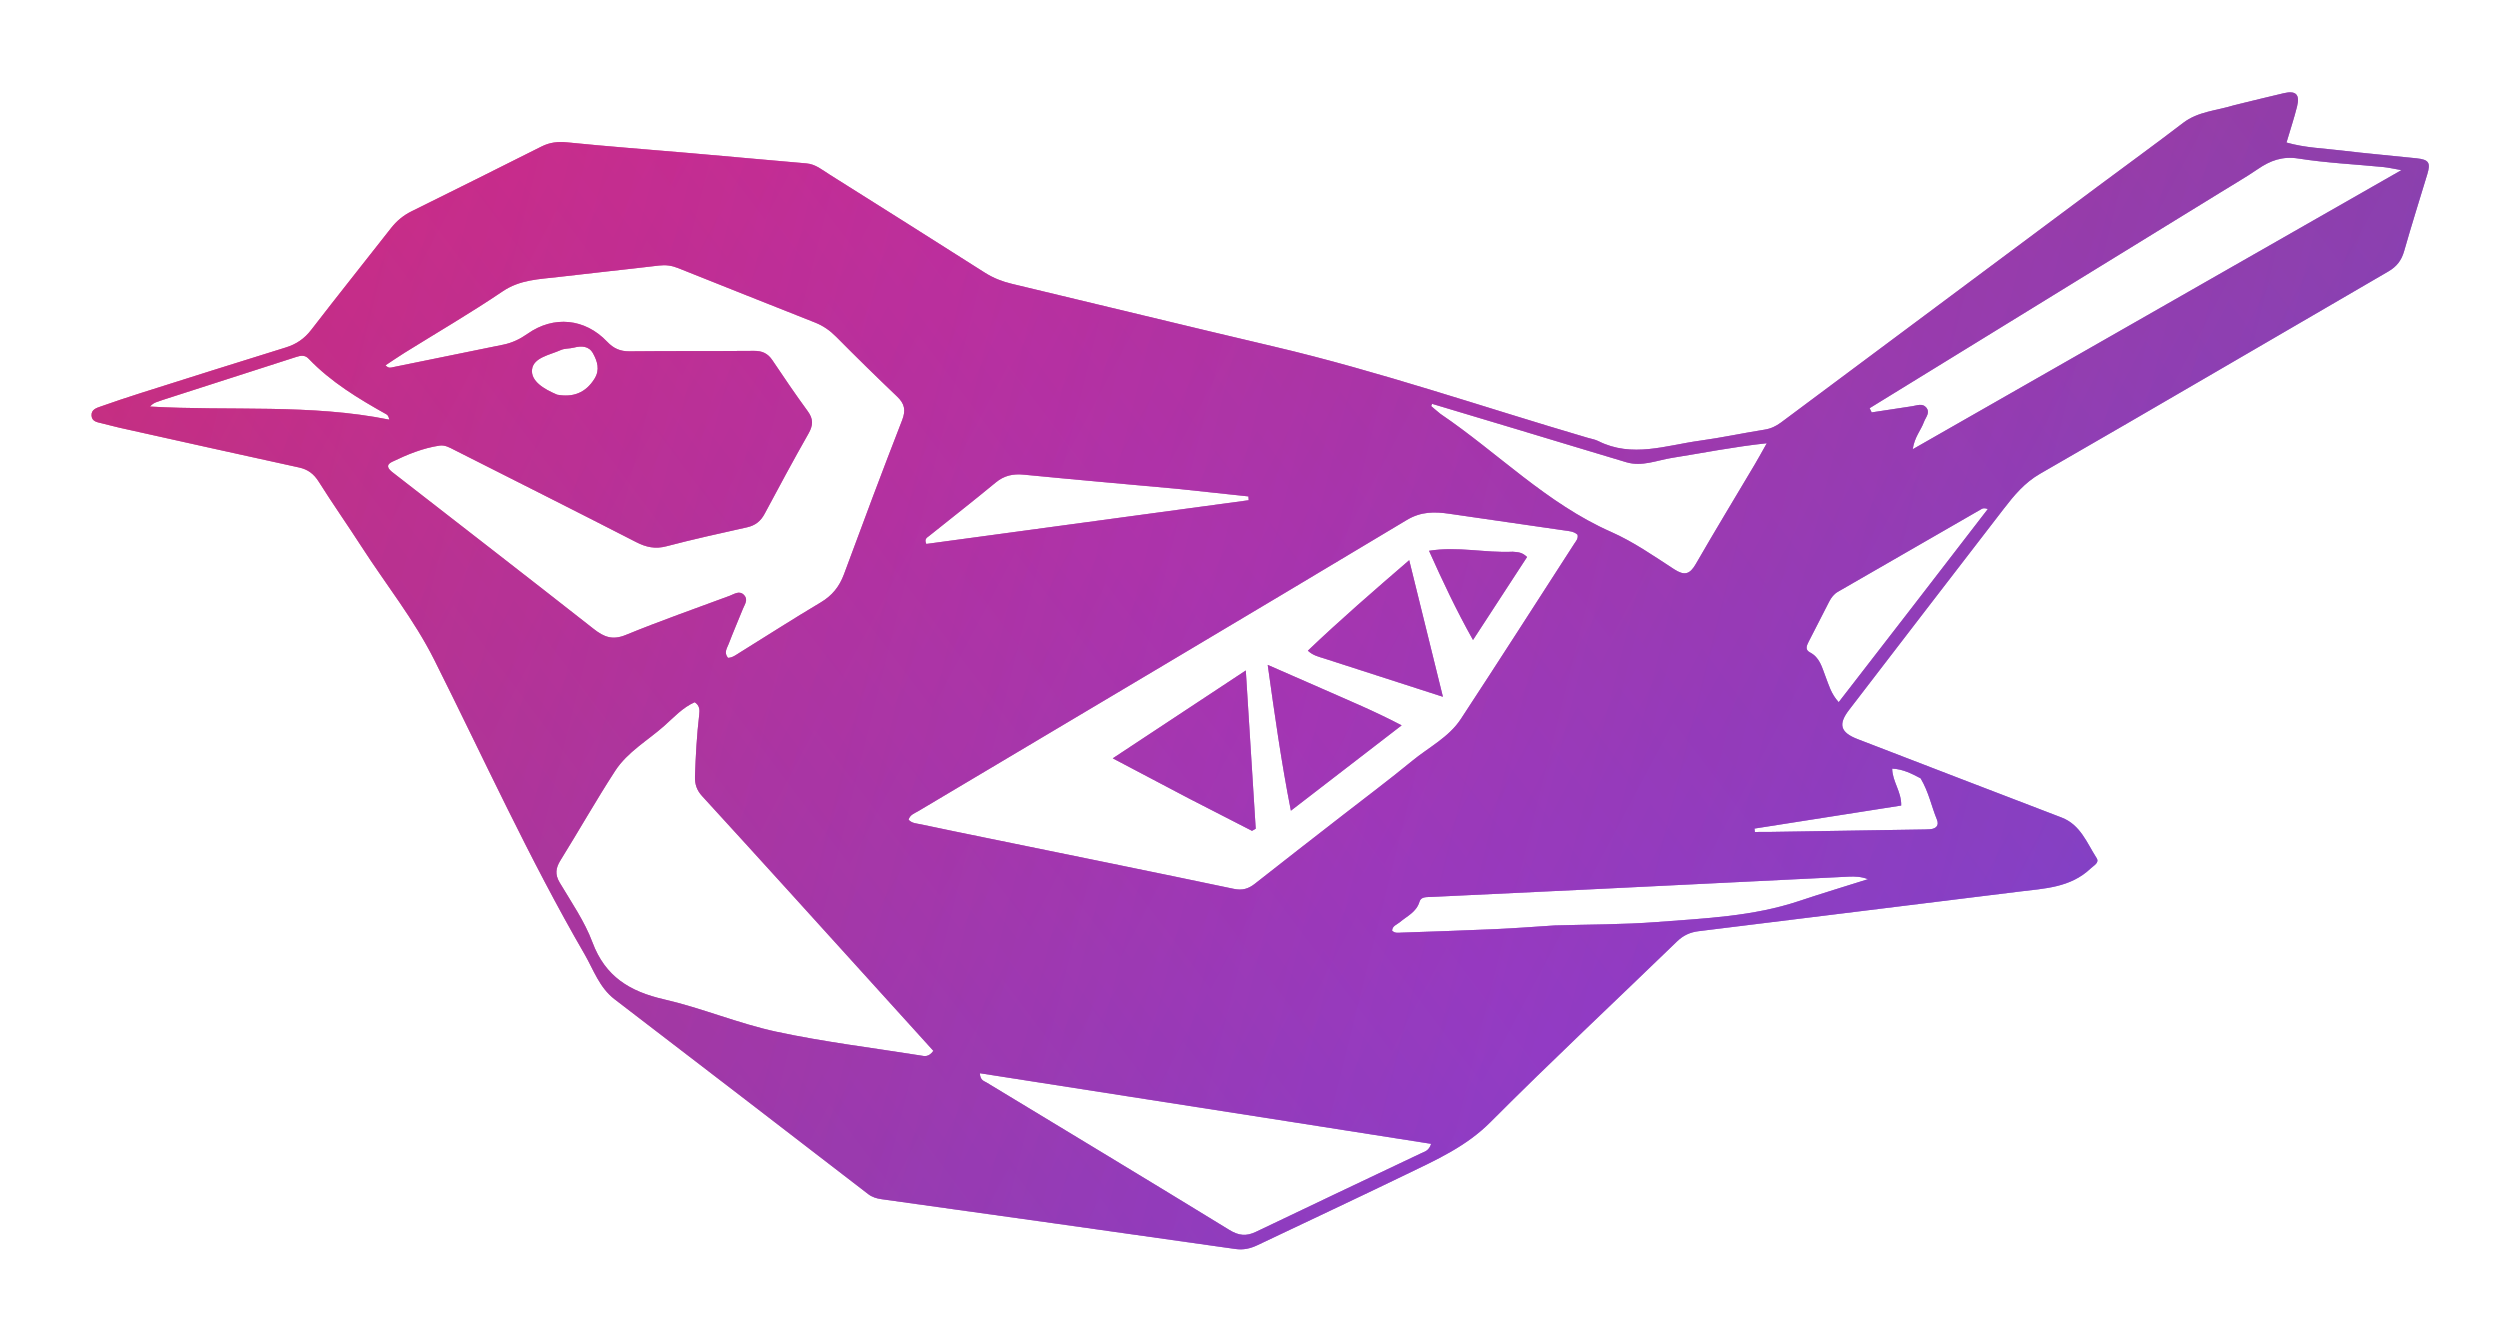
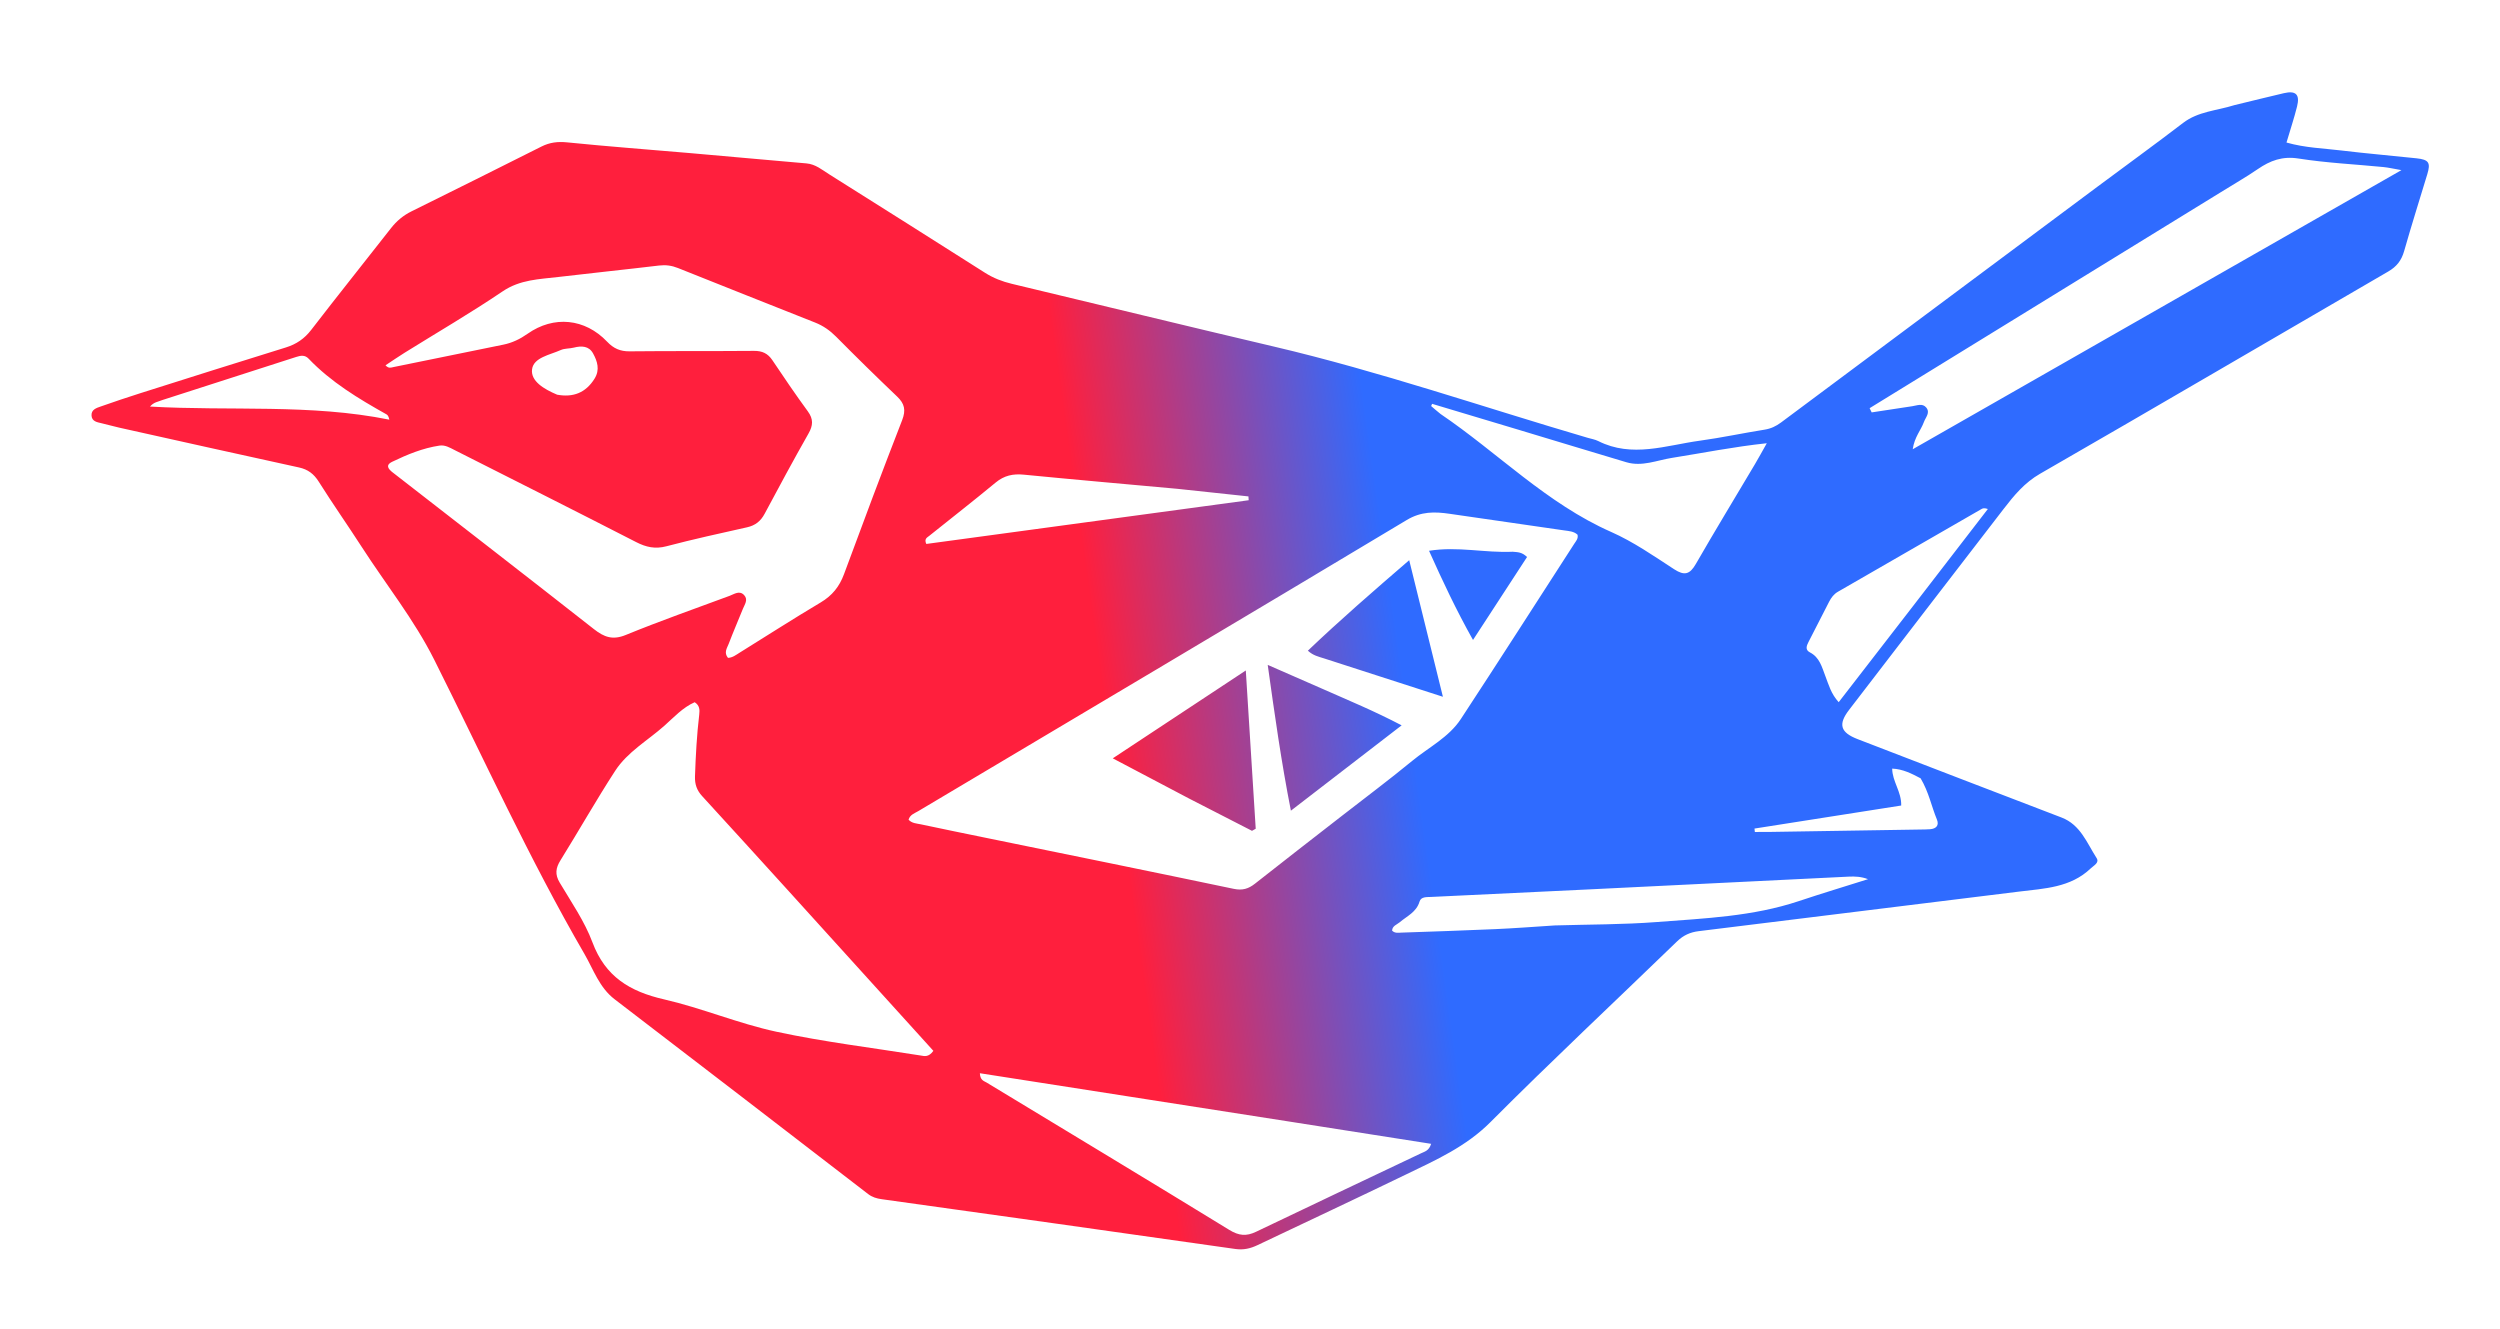
<svg xmlns="http://www.w3.org/2000/svg" version="1.1" width="100%" viewBox="0 0 1024 544" role="img" aria-label="doppler">
  <defs>
-     <linearGradient id="dop-base" gradientUnits="userSpaceOnUse" x1="0" y1="0" x2="1024" y2="544">
+     <linearGradient id="dop-rb" gradientUnits="userSpaceOnUse" x1="0" y1="272" x2="1024" y2="272" gradientTransform="rotate(-8 512 272)">
      <stop offset="0" stop-color="#ff1f3d" />
-       <stop offset="1" stop-color="#315bff" />
-     </linearGradient>
-     <linearGradient id="dop-sweep" gradientUnits="userSpaceOnUse" x1="0" y1="544" x2="1024" y2="0" gradientTransform="rotate(-9 512 272)">
-       <stop offset="0" stop-color="#315bff" />
-       <stop offset="0.5" stop-color="#c026d3" />
-       <stop offset="1" stop-color="#ff1f3d" />
-     </linearGradient>
-     <linearGradient id="dop-tint" gradientUnits="userSpaceOnUse" x1="0" y1="272" x2="1024" y2="272" gradientTransform="rotate(14 512 272)">
-       <stop offset="0" stop-color="#ff1f3d" />
-       <stop offset="1" stop-color="#315bff" />
+       <stop offset="0.44" stop-color="#ff1f3d" />
+       <stop offset="0.56" stop-color="#2f6bff" />
+       <stop offset="1" stop-color="#2f6bff" />
    </linearGradient>
    <clipPath id="dop-clip" clipPathUnits="userSpaceOnUse">
      <path d="M915.178,43.073   C922.213,41.365 928.84,39.72 935.488,38.164   C940.378,37.02 942.113,38.7 940.87,43.636   C939.66,48.443 938.095,53.16 936.547,58.385   C944.239,60.567 951.722,60.753 959.066,61.645   C969.308,62.889 979.596,63.74 989.855,64.847   C994.862,65.388 995.643,66.655 994.222,71.341   C991.034,81.856 987.724,92.337 984.717,102.904   C983.637,106.697 981.646,109.225 978.221,111.213   C930.684,138.807 883.276,166.625 835.634,194.037   C829.243,197.714 824.973,202.904 820.729,208.407   C799.569,235.844 778.455,263.315 757.358,290.8   C752.821,296.712 753.801,300.016 760.927,302.765   C788.738,313.496 816.561,324.196 844.4,334.852   C852.183,337.831 854.779,345.26 858.755,351.444   C860.005,353.388 857.655,354.458 856.332,355.719   C848.072,363.594 837.419,363.913 827.058,365.194   C783.288,370.604 739.518,376.017 695.745,381.411   C692.336,381.832 689.514,383.084 686.956,385.562   C661.467,410.25 635.536,434.494 610.49,459.621   C600.462,469.682 588.196,475.116 575.972,481.031   C555.733,490.825 535.37,500.362 515.062,510.013   C512.172,511.386 509.374,512.064 505.967,511.577   C457.696,504.668 409.4,497.94 361.107,491.186   C359.09,490.904 357.258,490.368 355.595,489.088   C321.012,462.469 286.438,435.836 251.776,409.32   C245.472,404.498 243.129,397.199 239.421,390.802   C216.759,351.713 198.093,310.578 177.87,270.236   C169.644,253.827 158.096,239.427 148.176,224.038   C142.4,215.078 136.257,206.352 130.582,197.33   C128.558,194.113 126.162,192.277 122.47,191.472   C97.906,186.114 73.371,180.626 48.83,175.162   C46.393,174.619 43.992,173.91 41.558,173.351   C39.732,172.931 37.705,172.598 37.498,170.336   C37.261,167.745 39.535,167.103 41.373,166.456   C46.711,164.575 52.078,162.766 57.474,161.057   C77.323,154.77 97.17,148.478 117.06,142.326   C121.374,140.992 124.678,138.753 127.471,135.126   C138.243,121.138 149.283,107.355 160.162,93.448   C162.471,90.497 165.196,88.225 168.566,86.558   C186.335,77.77 204.082,68.938 221.787,60.024   C225.194,58.309 228.479,57.926 232.335,58.317   C249.059,60.013 265.83,61.249 282.579,62.703   C298.492,64.085 314.397,65.563 330.311,66.926   C334.045,67.246 336.744,69.581 339.663,71.414   C360.959,84.79 382.212,98.237 403.441,111.719   C406.869,113.896 410.512,115.315 414.451,116.255   C450.25,124.797 486.001,133.545 521.829,141.963   C565.33,152.184 607.545,166.782 650.36,179.337   C651.798,179.758 653.331,179.999 654.649,180.663   C668.529,187.654 682.381,182.401 696.192,180.517   C705.091,179.302 713.893,177.396 722.769,175.987   C725.351,175.577 727.471,174.574 729.516,173.048   C772.782,140.782 816.064,108.537 859.349,76.298   C870.971,67.642 882.71,59.139 894.216,50.332   C900.363,45.628 907.862,45.365 915.178,43.073  M549.665,334.155   C559.262,326.685 569.016,319.404 578.405,311.68   C585.192,306.097 593.44,302.02 598.386,294.477   C614.008,270.652 629.37,246.657 644.821,222.72   C645.524,221.632 646.528,220.627 646.162,219.018   C644.637,217.608 642.621,217.527 640.669,217.245   C625.021,214.981 609.374,212.718 593.729,210.444   C587.622,209.556 582.123,209.442 576.168,213.016   C509.604,252.957 442.823,292.538 376.115,332.241   C374.621,333.13 372.733,333.687 372.145,335.745   C373.536,337.271 375.471,337.282 377.197,337.65   C386.314,339.596 395.45,341.456 404.583,343.328   C438.18,350.214 471.793,357.025 505.357,364.074   C508.901,364.819 511.38,364.051 514.031,361.959   C525.672,352.775 537.395,343.696 549.665,334.155  M160.482,193.227   C188.103,214.697 215.774,236.102 243.29,257.704   C247.445,260.966 250.945,262.284 256.309,260.087   C270.328,254.347 284.641,249.32 298.852,244.051   C300.79,243.332 302.912,241.69 304.831,243.8   C306.521,245.656 305.022,247.565 304.296,249.363   C302.363,254.149 300.313,258.89 298.472,263.711   C297.81,265.445 296.39,267.278 298.18,269.465   C300.041,269.41 301.503,268.231 303.01,267.297   C314.054,260.453 324.976,253.405 336.143,246.769   C340.857,243.967 343.821,240.286 345.701,235.194   C353.489,214.109 361.361,193.052 369.516,172.107   C371.12,167.987 370.515,165.332 367.456,162.417   C359.015,154.374 350.69,146.204 342.483,137.922   C339.951,135.366 337.176,133.429 333.878,132.121   C315.147,124.694 296.411,117.279 277.706,109.789   C275.154,108.767 272.694,108.432 269.938,108.762   C256.223,110.406 242.479,111.81 228.762,113.444   C220.907,114.38 213.065,114.481 205.894,119.333   C192.798,128.195 179.096,136.161 165.663,144.527   C163.06,146.149 160.534,147.896 157.904,149.629   C159.198,151.053 160.198,150.55 161.115,150.363   C176.132,147.311 191.143,144.229 206.159,141.173   C209.809,140.43 213.015,138.885 216.084,136.72   C226.811,129.157 239.61,130.405 248.692,139.972   C251.312,142.732 254.04,143.948 257.864,143.908   C274.86,143.728 291.858,143.864 308.854,143.721   C312.205,143.693 314.504,144.756 316.372,147.547   C321.095,154.609 325.881,161.637 330.893,168.495   C333.207,171.661 333.053,174.249 331.159,177.58   C324.988,188.438 319.07,199.443 313.183,210.46   C311.566,213.486 309.347,215.233 305.987,215.984   C294.942,218.451 283.882,220.882 272.941,223.759   C268.366,224.962 264.651,224.138 260.584,222.052   C235.833,209.36 210.984,196.859 186.154,184.322   C184.237,183.354 182.298,182.175 180.02,182.516   C173.19,183.536 166.883,186.137 160.714,189.108   C158.91,189.976 157.937,191.117 160.482,193.227  M323.26,365.235   C311.387,352.18 299.546,339.095 287.61,326.098   C285.431,323.726 284.555,321.242 284.667,317.999   C284.961,309.516 285.408,301.056 286.413,292.626   C286.632,290.785 286.609,288.96 284.541,287.626   C279.647,289.79 276.037,293.788 272.126,297.264   C265.312,303.321 257.02,307.962 251.978,315.727   C244.187,327.726 237.136,340.203 229.583,352.361   C227.609,355.538 227.24,358.138 229.244,361.511   C234.001,369.522 239.447,377.359 242.672,385.992   C247.931,400.066 258,406.126 271.934,409.323   C287.467,412.886 302.377,419.227 317.941,422.58   C337.429,426.779 357.307,429.174 377.02,432.323   C378.604,432.576 380.327,433.183 382.308,430.418   C362.898,408.981 343.323,387.363 323.26,365.235  M909.361,78.902   C861.505,108.332 813.649,137.762 765.794,167.192   C766.075,167.767 766.357,168.343 766.638,168.919   C772.191,168.072 777.744,167.221 783.297,166.38   C785.232,166.087 787.412,165.081 788.949,166.886   C790.76,169.012 788.732,170.923 788.034,172.859   C786.83,176.198 784.185,178.959 783.446,184.016   C850.524,145.705 916.581,107.977 983.628,69.684   C980.367,69.118 978.303,68.624 976.211,68.419   C964.626,67.286 952.952,66.746 941.477,64.936   C934.876,63.894 929.902,65.759 924.801,69.257   C920.001,72.548 914.925,75.438 909.361,78.902  M527.321,459.269   C485.417,452.724 443.513,446.178 401.354,439.593   C401.482,442.528 403.03,442.755 404.091,443.398   C437.252,463.499 470.475,483.497 503.528,503.775   C507.424,506.165 510.474,506.459 514.477,504.537   C536.978,493.727 559.569,483.107 582.106,472.372   C583.525,471.696 585.34,471.35 586.187,468.511   C566.747,465.44 547.47,462.395 527.321,459.269  M590.044,169.561   C613.481,185.441 633.483,206.2 659.929,217.884   C669,221.892 677.329,227.689 685.691,233.139   C689.957,235.919 692.143,235.297 694.623,230.987   C702.51,217.281 710.732,203.768 718.802,190.166   C720.354,187.551 721.802,184.875 723.682,181.549   C709.971,183.012 697.435,185.553 684.815,187.55   C678.661,188.523 672.579,191.247 666.163,189.334   C651.487,184.958 636.837,180.494 622.173,176.08   C610.316,172.512 598.452,168.965 586.591,165.409   C586.459,165.713 586.326,166.016 586.194,166.32   C587.291,167.273 588.388,168.226 590.044,169.561  M636.807,379.061   C650.784,378.636 664.8,378.731 678.727,377.659   C698.253,376.155 717.941,375.389 736.8,369.094   C746.2,365.957 755.691,363.097 765.141,360.111   C762.401,359.052 759.816,358.944 757.241,359.069   C722.004,360.784 686.768,362.545 651.53,364.267   C629.754,365.331 607.976,366.35 586.199,367.386   C584.37,367.474 582.048,367.236 581.441,369.293   C580.161,373.626 576.328,375.203 573.344,377.743   C572.173,378.74 570.29,379.199 570.2,381.195   C571.36,382.349 572.763,382.044 574.032,382   C586.844,381.563 599.657,381.141 612.463,380.572   C620.271,380.225 628.067,379.631 636.807,379.061  M783.644,248.163   C793.838,234.937 804.033,221.711 814.227,208.485   C812.853,208.018 812.211,208.161 811.667,208.474   C792.04,219.77 772.423,231.084 752.802,242.389   C751.144,243.344 750.065,244.8 749.216,246.45   C746.399,251.928 743.603,257.418 740.79,262.899   C739.982,264.473 739.294,266.163 741.325,267.208   C745.347,269.279 746.238,273.221 747.673,276.946   C749.018,280.436 749.977,284.172 753.129,287.613   C763.307,274.446 773.25,261.582 783.644,248.163  M482.372,200.23   C461.358,198.314 440.336,196.477 419.335,194.421   C414.927,193.989 411.312,194.761 407.822,197.651   C398.858,205.075 389.666,212.224 380.586,219.509   C379.751,220.179 378.451,220.722 379.416,222.801   C423.327,216.847 467.395,210.871 511.462,204.895   C511.429,204.373 511.395,203.85 511.362,203.328   C502.006,202.314 492.65,201.3 482.372,200.23  M66.459,163.869   C64.878,164.559 62.979,164.668 61.448,166.528   C94.417,168.426 127.151,165.36 159.479,171.898   C159.188,170.605 158.84,170.018 158.325,169.729   C146.841,163.286 135.589,156.527 126.389,146.893   C124.886,145.32 123.185,145.606 121.324,146.206   C103.276,152.028 85.212,157.803 66.459,163.869  M786.69,318.802   C783.072,316.892 779.445,315.009 775.037,314.823   C775.114,320.183 778.889,324.289 778.732,329.941   C758.605,333.103 738.62,336.242 718.636,339.381   C718.686,339.846 718.736,340.31 718.786,340.775   C720.583,340.775 722.38,340.8 724.176,340.771   C745.636,340.433 767.095,340.088 788.554,339.741   C789.219,339.73 789.885,339.702 790.549,339.651   C793.109,339.454 794.345,338.057 793.347,335.645   C791.121,330.269 790.054,324.463 786.69,318.802  M228.206,161.665   C234.768,162.872 239.922,160.893 243.53,155.101   C245.805,151.45 244.684,147.971 242.915,144.752   C241.218,141.662 238.193,141.577 235.037,142.386   C233.276,142.836 231.284,142.656 229.677,143.381   C225.238,145.383 218.541,146.421 217.929,151.283   C217.322,156.106 222.763,159.368 228.206,161.665  z" />
      <path d="M486.987,327.051   C476.867,321.717 467.075,316.558 455.792,310.613   C474.357,298.351 491.57,286.982 510.279,274.625   C511.697,297.255 513.019,318.352 514.342,339.449   C513.834,339.735 513.326,340.021 512.819,340.306   C504.317,335.946 495.816,331.585 486.987,327.051  z" />
      <path d="M541.747,282.182   C552.358,286.89 562.763,291.152 574.11,297.103   C558.701,308.977 544.256,320.107 528.75,332.055   C524.79,311.918 522.134,292.905 519.258,272.338   C527.531,275.953 534.469,278.983 541.747,282.182  z" />
      <path d="M542.392,269.703   C539.998,268.934 537.864,268.512 535.703,266.519   C548.937,253.9 562.482,242.165 577.209,229.453   C581.922,248.551 586.266,266.151 591.016,285.398   C573.878,279.869 558.319,274.85 542.392,269.703  z" />
      <path d="M619.618,225.993   C621.706,226.176 623.412,226.122 625.472,228.157   C618.398,239.017 611.242,250.005 603.344,262.129   C596.383,249.712 590.949,238.115 585.331,225.602   C597.184,223.708 608.186,226.53 619.618,225.993  z" />
    </clipPath>
  </defs>
  <g clip-path="url(#dop-clip)">
-     <rect x="0" y="0" width="1024" height="544" fill="url(#dop-base)" />
-     <rect x="0" y="0" width="1024" height="544" fill="url(#dop-sweep)" opacity="0.5" />
-     <rect x="0" y="0" width="1024" height="544" fill="url(#dop-tint)" opacity="0.3" />
+     <rect x="0" y="0" width="1024" height="544" fill="url(#dop-rb)" />
  </g>
</svg>
